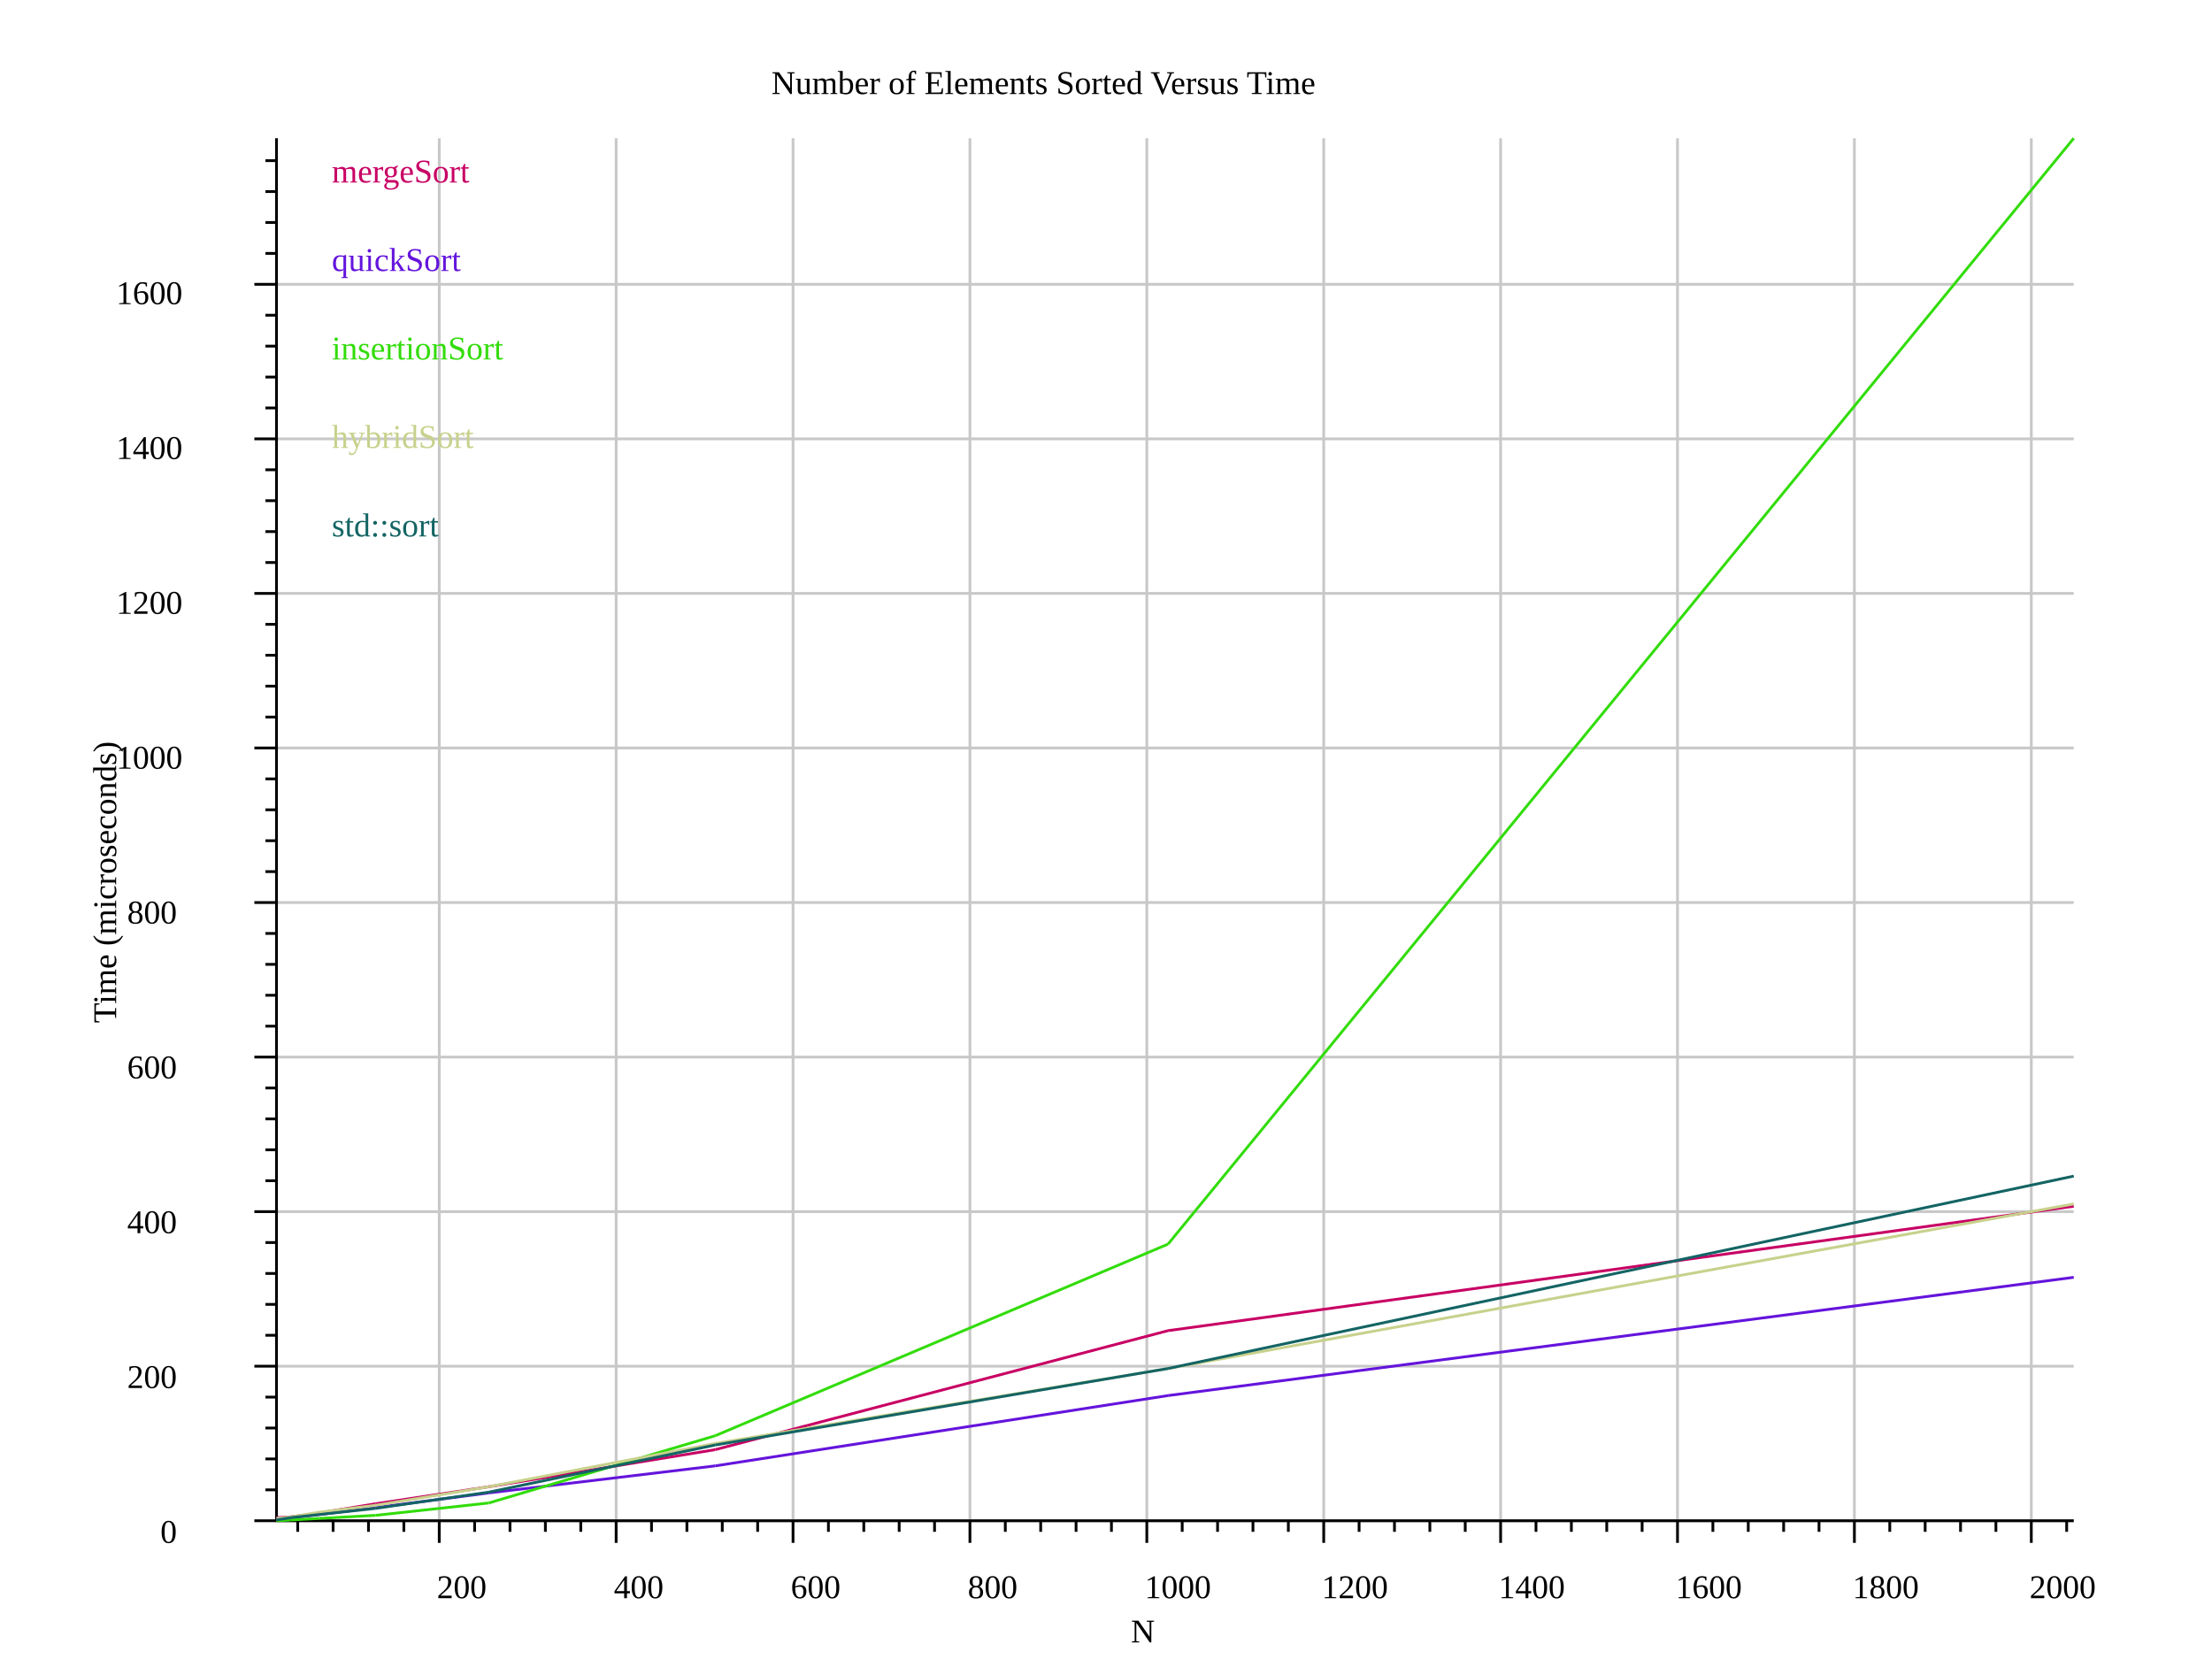
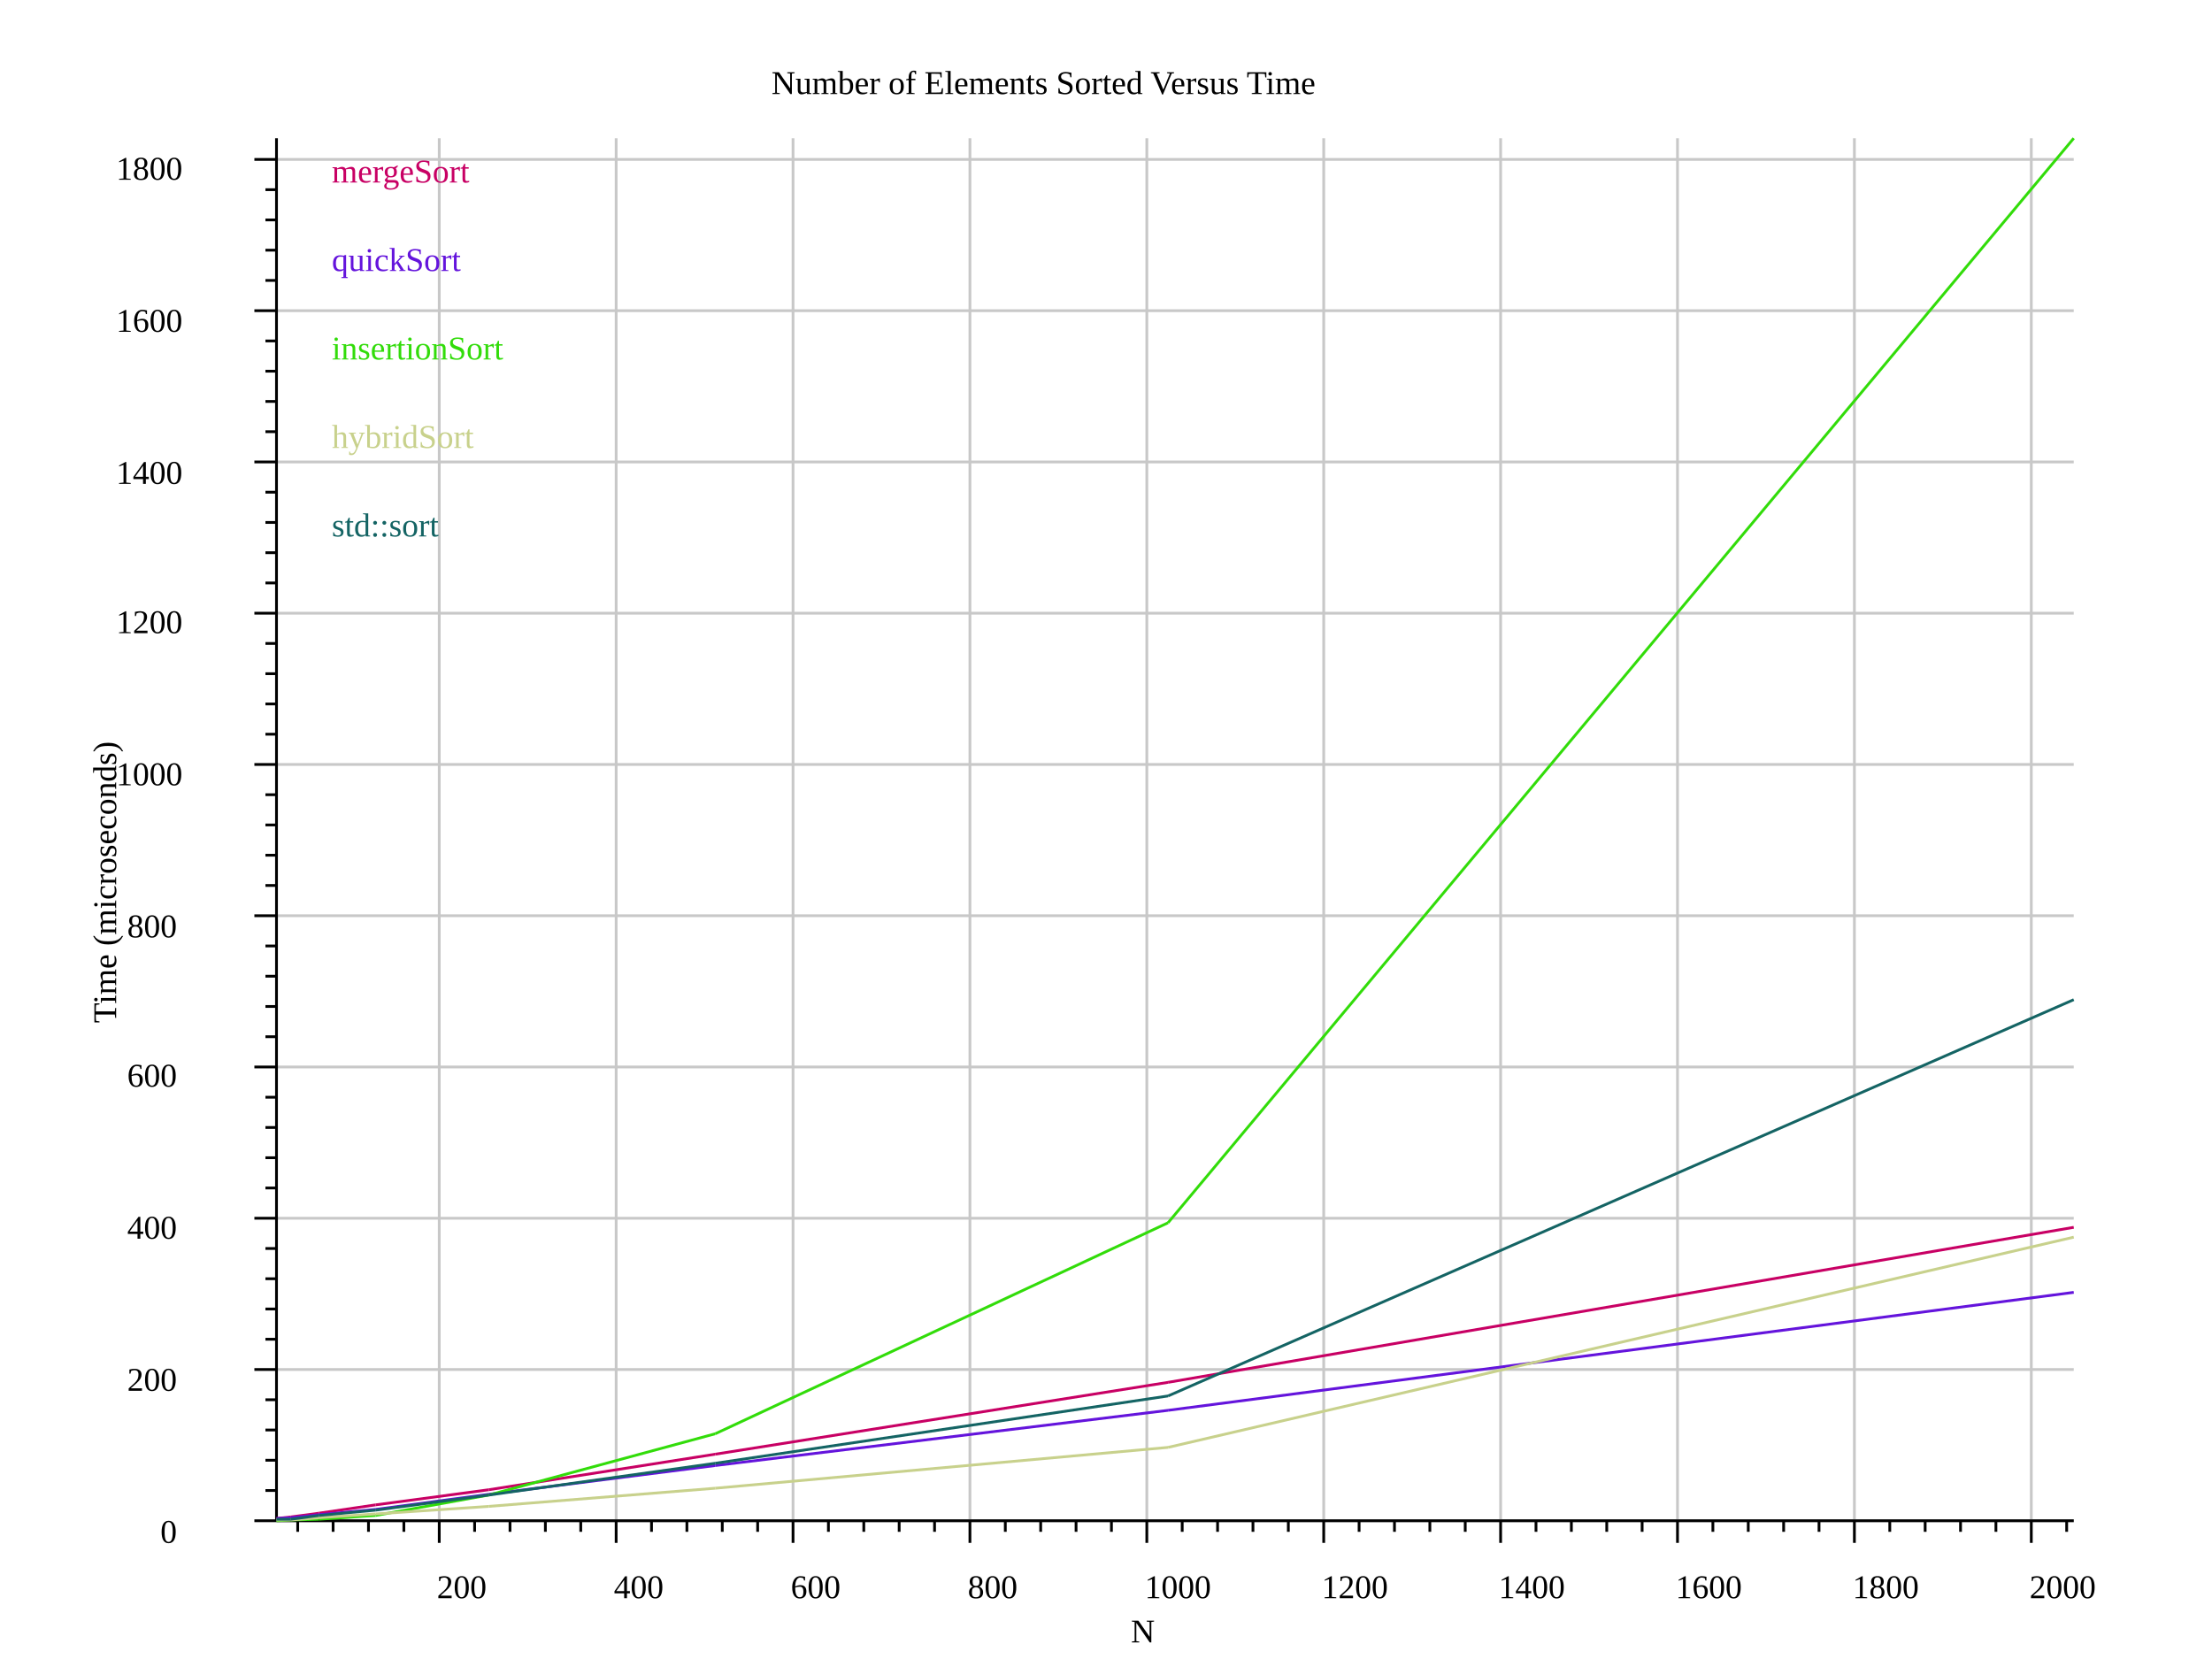
<svg xmlns="http://www.w3.org/2000/svg" version="1.1" baseProfile="full" width="800" height="600">
  <clipPath>
    <rect x="0" y="0" width="800" height="600" fill="rgb(0,0,0)" />
  </clipPath>
  <text x="279" y="34" fill="rgb(0,0,0)">
Number of Elements Sorted Versus Time</text>
  <line x1="158.858" y1="50" x2="158.858" y2="550" stroke="rgb(200,200,200)" />
  <line x1="222.835" y1="50" x2="222.835" y2="550" stroke="rgb(200,200,200)" />
  <line x1="286.811" y1="50" x2="286.811" y2="550" stroke="rgb(200,200,200)" />
  <line x1="350.787" y1="50" x2="350.787" y2="550" stroke="rgb(200,200,200)" />
  <line x1="414.764" y1="50" x2="414.764" y2="550" stroke="rgb(200,200,200)" />
  <line x1="478.74" y1="50" x2="478.74" y2="550" stroke="rgb(200,200,200)" />
  <line x1="542.717" y1="50" x2="542.717" y2="550" stroke="rgb(200,200,200)" />
  <line x1="606.693" y1="50" x2="606.693" y2="550" stroke="rgb(200,200,200)" />
  <line x1="670.669" y1="50" x2="670.669" y2="550" stroke="rgb(200,200,200)" />
  <line x1="734.646" y1="50" x2="734.646" y2="550" stroke="rgb(200,200,200)" />
  <line x1="100" y1="550" x2="750" y2="550" stroke="rgb(200,200,200)" />
-   <line x1="100" y1="494.103" x2="750" y2="494.103" stroke="rgb(200,200,200)" />
-   <line x1="100" y1="438.206" x2="750" y2="438.206" stroke="rgb(200,200,200)" />
-   <line x1="100" y1="382.309" x2="750" y2="382.309" stroke="rgb(200,200,200)" />
-   <line x1="100" y1="326.411" x2="750" y2="326.411" stroke="rgb(200,200,200)" />
-   <line x1="100" y1="270.514" x2="750" y2="270.514" stroke="rgb(200,200,200)" />
-   <line x1="100" y1="214.617" x2="750" y2="214.617" stroke="rgb(200,200,200)" />
-   <line x1="100" y1="158.72" x2="750" y2="158.72" stroke="rgb(200,200,200)" />
-   <line x1="100" y1="102.823" x2="750" y2="102.823" stroke="rgb(200,200,200)" />
+   <line x1="100" y1="495.295" x2="750" y2="495.295" stroke="rgb(200,200,200)" />
+   <line x1="100" y1="440.591" x2="750" y2="440.591" stroke="rgb(200,200,200)" />
+   <line x1="100" y1="385.886" x2="750" y2="385.886" stroke="rgb(200,200,200)" />
+   <line x1="100" y1="331.182" x2="750" y2="331.182" stroke="rgb(200,200,200)" />
+   <line x1="100" y1="276.477" x2="750" y2="276.477" stroke="rgb(200,200,200)" />
+   <line x1="100" y1="221.772" x2="750" y2="221.772" stroke="rgb(200,200,200)" />
+   <line x1="100" y1="167.068" x2="750" y2="167.068" stroke="rgb(200,200,200)" />
+   <line x1="100" y1="112.363" x2="750" y2="112.363" stroke="rgb(200,200,200)" />
+   <line x1="100" y1="57.659" x2="750" y2="57.659" stroke="rgb(200,200,200)" />
  <line x1="100" y1="550" x2="750" y2="550" stroke="rgb(0,0,0)" />
  <line x1="107.677" y1="550" x2="107.677" y2="554" stroke="rgb(0,0,0)" />
  <line x1="120.472" y1="550" x2="120.472" y2="554" stroke="rgb(0,0,0)" />
  <line x1="133.268" y1="550" x2="133.268" y2="554" stroke="rgb(0,0,0)" />
  <line x1="146.063" y1="550" x2="146.063" y2="554" stroke="rgb(0,0,0)" />
  <text x="158" y="578" fill="rgb(0,0,0)">
200</text>
  <line x1="158.858" y1="550" x2="158.858" y2="558" stroke="rgb(0,0,0)" />
  <line x1="171.654" y1="550" x2="171.654" y2="554" stroke="rgb(0,0,0)" />
  <line x1="184.449" y1="550" x2="184.449" y2="554" stroke="rgb(0,0,0)" />
  <line x1="197.244" y1="550" x2="197.244" y2="554" stroke="rgb(0,0,0)" />
  <line x1="210.039" y1="550" x2="210.039" y2="554" stroke="rgb(0,0,0)" />
  <text x="222" y="578" fill="rgb(0,0,0)">
400</text>
  <line x1="222.835" y1="550" x2="222.835" y2="558" stroke="rgb(0,0,0)" />
  <line x1="235.63" y1="550" x2="235.63" y2="554" stroke="rgb(0,0,0)" />
  <line x1="248.425" y1="550" x2="248.425" y2="554" stroke="rgb(0,0,0)" />
  <line x1="261.22" y1="550" x2="261.22" y2="554" stroke="rgb(0,0,0)" />
  <line x1="274.016" y1="550" x2="274.016" y2="554" stroke="rgb(0,0,0)" />
  <text x="286" y="578" fill="rgb(0,0,0)">
600</text>
  <line x1="286.811" y1="550" x2="286.811" y2="558" stroke="rgb(0,0,0)" />
  <line x1="299.606" y1="550" x2="299.606" y2="554" stroke="rgb(0,0,0)" />
  <line x1="312.402" y1="550" x2="312.402" y2="554" stroke="rgb(0,0,0)" />
  <line x1="325.197" y1="550" x2="325.197" y2="554" stroke="rgb(0,0,0)" />
  <line x1="337.992" y1="550" x2="337.992" y2="554" stroke="rgb(0,0,0)" />
  <text x="350" y="578" fill="rgb(0,0,0)">
800</text>
  <line x1="350.787" y1="550" x2="350.787" y2="558" stroke="rgb(0,0,0)" />
  <line x1="363.583" y1="550" x2="363.583" y2="554" stroke="rgb(0,0,0)" />
  <line x1="376.378" y1="550" x2="376.378" y2="554" stroke="rgb(0,0,0)" />
  <line x1="389.173" y1="550" x2="389.173" y2="554" stroke="rgb(0,0,0)" />
  <line x1="401.969" y1="550" x2="401.969" y2="554" stroke="rgb(0,0,0)" />
  <text x="414" y="578" fill="rgb(0,0,0)">
1000</text>
  <line x1="414.764" y1="550" x2="414.764" y2="558" stroke="rgb(0,0,0)" />
  <line x1="427.559" y1="550" x2="427.559" y2="554" stroke="rgb(0,0,0)" />
  <line x1="440.354" y1="550" x2="440.354" y2="554" stroke="rgb(0,0,0)" />
  <line x1="453.15" y1="550" x2="453.15" y2="554" stroke="rgb(0,0,0)" />
  <line x1="465.945" y1="550" x2="465.945" y2="554" stroke="rgb(0,0,0)" />
  <text x="478" y="578" fill="rgb(0,0,0)">
1200</text>
  <line x1="478.74" y1="550" x2="478.74" y2="558" stroke="rgb(0,0,0)" />
  <line x1="491.535" y1="550" x2="491.535" y2="554" stroke="rgb(0,0,0)" />
  <line x1="504.331" y1="550" x2="504.331" y2="554" stroke="rgb(0,0,0)" />
  <line x1="517.126" y1="550" x2="517.126" y2="554" stroke="rgb(0,0,0)" />
  <line x1="529.921" y1="550" x2="529.921" y2="554" stroke="rgb(0,0,0)" />
  <text x="542" y="578" fill="rgb(0,0,0)">
1400</text>
  <line x1="542.717" y1="550" x2="542.717" y2="558" stroke="rgb(0,0,0)" />
  <line x1="555.512" y1="550" x2="555.512" y2="554" stroke="rgb(0,0,0)" />
  <line x1="568.307" y1="550" x2="568.307" y2="554" stroke="rgb(0,0,0)" />
  <line x1="581.102" y1="550" x2="581.102" y2="554" stroke="rgb(0,0,0)" />
  <line x1="593.898" y1="550" x2="593.898" y2="554" stroke="rgb(0,0,0)" />
  <text x="606" y="578" fill="rgb(0,0,0)">
1600</text>
  <line x1="606.693" y1="550" x2="606.693" y2="558" stroke="rgb(0,0,0)" />
  <line x1="619.488" y1="550" x2="619.488" y2="554" stroke="rgb(0,0,0)" />
  <line x1="632.283" y1="550" x2="632.283" y2="554" stroke="rgb(0,0,0)" />
  <line x1="645.079" y1="550" x2="645.079" y2="554" stroke="rgb(0,0,0)" />
  <line x1="657.874" y1="550" x2="657.874" y2="554" stroke="rgb(0,0,0)" />
  <text x="670" y="578" fill="rgb(0,0,0)">
1800</text>
  <line x1="670.669" y1="550" x2="670.669" y2="558" stroke="rgb(0,0,0)" />
  <line x1="683.465" y1="550" x2="683.465" y2="554" stroke="rgb(0,0,0)" />
  <line x1="696.26" y1="550" x2="696.26" y2="554" stroke="rgb(0,0,0)" />
  <line x1="709.055" y1="550" x2="709.055" y2="554" stroke="rgb(0,0,0)" />
  <line x1="721.85" y1="550" x2="721.85" y2="554" stroke="rgb(0,0,0)" />
  <text x="734" y="578" fill="rgb(0,0,0)">
2000</text>
  <line x1="734.646" y1="550" x2="734.646" y2="558" stroke="rgb(0,0,0)" />
  <line x1="747.441" y1="550" x2="747.441" y2="554" stroke="rgb(0,0,0)" />
  <text x="409" y="594" fill="rgb(0,0,0)">
N</text>
  <line x1="100" y1="50" x2="100" y2="550" stroke="rgb(0,0,0)" />
  <text x="58" y="558" fill="rgb(0,0,0)">
0</text>
  <line x1="100" y1="550" x2="92" y2="550" stroke="rgb(0,0,0)" />
-   <line x1="100" y1="538.821" x2="96" y2="538.821" stroke="rgb(0,0,0)" />
-   <line x1="100" y1="527.641" x2="96" y2="527.641" stroke="rgb(0,0,0)" />
-   <line x1="100" y1="516.462" x2="96" y2="516.462" stroke="rgb(0,0,0)" />
-   <line x1="100" y1="505.282" x2="96" y2="505.282" stroke="rgb(0,0,0)" />
-   <text x="46" y="502" fill="rgb(0,0,0)">
+   <line x1="100" y1="539.059" x2="96" y2="539.059" stroke="rgb(0,0,0)" />
+   <line x1="100" y1="528.118" x2="96" y2="528.118" stroke="rgb(0,0,0)" />
+   <line x1="100" y1="517.177" x2="96" y2="517.177" stroke="rgb(0,0,0)" />
+   <line x1="100" y1="506.236" x2="96" y2="506.236" stroke="rgb(0,0,0)" />
+   <text x="46" y="503" fill="rgb(0,0,0)">
200</text>
-   <line x1="100" y1="494.103" x2="92" y2="494.103" stroke="rgb(0,0,0)" />
-   <line x1="100" y1="482.923" x2="96" y2="482.923" stroke="rgb(0,0,0)" />
-   <line x1="100" y1="471.744" x2="96" y2="471.744" stroke="rgb(0,0,0)" />
-   <line x1="100" y1="460.565" x2="96" y2="460.565" stroke="rgb(0,0,0)" />
-   <line x1="100" y1="449.385" x2="96" y2="449.385" stroke="rgb(0,0,0)" />
-   <text x="46" y="446" fill="rgb(0,0,0)">
+   <line x1="100" y1="495.295" x2="92" y2="495.295" stroke="rgb(0,0,0)" />
+   <line x1="100" y1="484.354" x2="96" y2="484.354" stroke="rgb(0,0,0)" />
+   <line x1="100" y1="473.414" x2="96" y2="473.414" stroke="rgb(0,0,0)" />
+   <line x1="100" y1="462.473" x2="96" y2="462.473" stroke="rgb(0,0,0)" />
+   <line x1="100" y1="451.532" x2="96" y2="451.532" stroke="rgb(0,0,0)" />
+   <text x="46" y="448" fill="rgb(0,0,0)">
400</text>
-   <line x1="100" y1="438.206" x2="92" y2="438.206" stroke="rgb(0,0,0)" />
-   <line x1="100" y1="427.026" x2="96" y2="427.026" stroke="rgb(0,0,0)" />
-   <line x1="100" y1="415.847" x2="96" y2="415.847" stroke="rgb(0,0,0)" />
-   <line x1="100" y1="404.667" x2="96" y2="404.667" stroke="rgb(0,0,0)" />
-   <line x1="100" y1="393.488" x2="96" y2="393.488" stroke="rgb(0,0,0)" />
-   <text x="46" y="390" fill="rgb(0,0,0)">
+   <line x1="100" y1="440.591" x2="92" y2="440.591" stroke="rgb(0,0,0)" />
+   <line x1="100" y1="429.65" x2="96" y2="429.65" stroke="rgb(0,0,0)" />
+   <line x1="100" y1="418.709" x2="96" y2="418.709" stroke="rgb(0,0,0)" />
+   <line x1="100" y1="407.768" x2="96" y2="407.768" stroke="rgb(0,0,0)" />
+   <line x1="100" y1="396.827" x2="96" y2="396.827" stroke="rgb(0,0,0)" />
+   <text x="46" y="393" fill="rgb(0,0,0)">
600</text>
-   <line x1="100" y1="382.309" x2="92" y2="382.309" stroke="rgb(0,0,0)" />
-   <line x1="100" y1="371.129" x2="96" y2="371.129" stroke="rgb(0,0,0)" />
-   <line x1="100" y1="359.95" x2="96" y2="359.95" stroke="rgb(0,0,0)" />
-   <line x1="100" y1="348.77" x2="96" y2="348.77" stroke="rgb(0,0,0)" />
-   <line x1="100" y1="337.591" x2="96" y2="337.591" stroke="rgb(0,0,0)" />
-   <text x="46" y="334" fill="rgb(0,0,0)">
+   <line x1="100" y1="385.886" x2="92" y2="385.886" stroke="rgb(0,0,0)" />
+   <line x1="100" y1="374.945" x2="96" y2="374.945" stroke="rgb(0,0,0)" />
+   <line x1="100" y1="364.004" x2="96" y2="364.004" stroke="rgb(0,0,0)" />
+   <line x1="100" y1="353.063" x2="96" y2="353.063" stroke="rgb(0,0,0)" />
+   <line x1="100" y1="342.123" x2="96" y2="342.123" stroke="rgb(0,0,0)" />
+   <text x="46" y="339" fill="rgb(0,0,0)">
800</text>
-   <line x1="100" y1="326.411" x2="92" y2="326.411" stroke="rgb(0,0,0)" />
-   <line x1="100" y1="315.232" x2="96" y2="315.232" stroke="rgb(0,0,0)" />
-   <line x1="100" y1="304.053" x2="96" y2="304.053" stroke="rgb(0,0,0)" />
-   <line x1="100" y1="292.873" x2="96" y2="292.873" stroke="rgb(0,0,0)" />
-   <line x1="100" y1="281.694" x2="96" y2="281.694" stroke="rgb(0,0,0)" />
-   <text x="42" y="278" fill="rgb(0,0,0)">
+   <line x1="100" y1="331.182" x2="92" y2="331.182" stroke="rgb(0,0,0)" />
+   <line x1="100" y1="320.241" x2="96" y2="320.241" stroke="rgb(0,0,0)" />
+   <line x1="100" y1="309.3" x2="96" y2="309.3" stroke="rgb(0,0,0)" />
+   <line x1="100" y1="298.359" x2="96" y2="298.359" stroke="rgb(0,0,0)" />
+   <line x1="100" y1="287.418" x2="96" y2="287.418" stroke="rgb(0,0,0)" />
+   <text x="42" y="284" fill="rgb(0,0,0)">
1000</text>
-   <line x1="100" y1="270.514" x2="92" y2="270.514" stroke="rgb(0,0,0)" />
-   <line x1="100" y1="259.335" x2="96" y2="259.335" stroke="rgb(0,0,0)" />
-   <line x1="100" y1="248.155" x2="96" y2="248.155" stroke="rgb(0,0,0)" />
-   <line x1="100" y1="236.976" x2="96" y2="236.976" stroke="rgb(0,0,0)" />
-   <line x1="100" y1="225.797" x2="96" y2="225.797" stroke="rgb(0,0,0)" />
-   <text x="42" y="222" fill="rgb(0,0,0)">
+   <line x1="100" y1="276.477" x2="92" y2="276.477" stroke="rgb(0,0,0)" />
+   <line x1="100" y1="265.536" x2="96" y2="265.536" stroke="rgb(0,0,0)" />
+   <line x1="100" y1="254.595" x2="96" y2="254.595" stroke="rgb(0,0,0)" />
+   <line x1="100" y1="243.654" x2="96" y2="243.654" stroke="rgb(0,0,0)" />
+   <line x1="100" y1="232.713" x2="96" y2="232.713" stroke="rgb(0,0,0)" />
+   <text x="42" y="229" fill="rgb(0,0,0)">
1200</text>
-   <line x1="100" y1="214.617" x2="92" y2="214.617" stroke="rgb(0,0,0)" />
-   <line x1="100" y1="203.438" x2="96" y2="203.438" stroke="rgb(0,0,0)" />
-   <line x1="100" y1="192.258" x2="96" y2="192.258" stroke="rgb(0,0,0)" />
-   <line x1="100" y1="181.079" x2="96" y2="181.079" stroke="rgb(0,0,0)" />
-   <line x1="100" y1="169.899" x2="96" y2="169.899" stroke="rgb(0,0,0)" />
-   <text x="42" y="166" fill="rgb(0,0,0)">
+   <line x1="100" y1="221.772" x2="92" y2="221.772" stroke="rgb(0,0,0)" />
+   <line x1="100" y1="210.832" x2="96" y2="210.832" stroke="rgb(0,0,0)" />
+   <line x1="100" y1="199.891" x2="96" y2="199.891" stroke="rgb(0,0,0)" />
+   <line x1="100" y1="188.95" x2="96" y2="188.95" stroke="rgb(0,0,0)" />
+   <line x1="100" y1="178.009" x2="96" y2="178.009" stroke="rgb(0,0,0)" />
+   <text x="42" y="175" fill="rgb(0,0,0)">
1400</text>
-   <line x1="100" y1="158.72" x2="92" y2="158.72" stroke="rgb(0,0,0)" />
-   <line x1="100" y1="147.541" x2="96" y2="147.541" stroke="rgb(0,0,0)" />
-   <line x1="100" y1="136.361" x2="96" y2="136.361" stroke="rgb(0,0,0)" />
-   <line x1="100" y1="125.182" x2="96" y2="125.182" stroke="rgb(0,0,0)" />
-   <line x1="100" y1="114.002" x2="96" y2="114.002" stroke="rgb(0,0,0)" />
-   <text x="42" y="110" fill="rgb(0,0,0)">
+   <line x1="100" y1="167.068" x2="92" y2="167.068" stroke="rgb(0,0,0)" />
+   <line x1="100" y1="156.127" x2="96" y2="156.127" stroke="rgb(0,0,0)" />
+   <line x1="100" y1="145.186" x2="96" y2="145.186" stroke="rgb(0,0,0)" />
+   <line x1="100" y1="134.245" x2="96" y2="134.245" stroke="rgb(0,0,0)" />
+   <line x1="100" y1="123.304" x2="96" y2="123.304" stroke="rgb(0,0,0)" />
+   <text x="42" y="120" fill="rgb(0,0,0)">
1600</text>
-   <line x1="100" y1="102.823" x2="92" y2="102.823" stroke="rgb(0,0,0)" />
-   <line x1="100" y1="91.643" x2="96" y2="91.643" stroke="rgb(0,0,0)" />
-   <line x1="100" y1="80.464" x2="96" y2="80.464" stroke="rgb(0,0,0)" />
-   <line x1="100" y1="69.284" x2="96" y2="69.284" stroke="rgb(0,0,0)" />
-   <line x1="100" y1="58.105" x2="96" y2="58.105" stroke="rgb(0,0,0)" />
+   <line x1="100" y1="112.363" x2="92" y2="112.363" stroke="rgb(0,0,0)" />
+   <line x1="100" y1="101.422" x2="96" y2="101.422" stroke="rgb(0,0,0)" />
+   <line x1="100" y1="90.481" x2="96" y2="90.481" stroke="rgb(0,0,0)" />
+   <line x1="100" y1="79.54" x2="96" y2="79.54" stroke="rgb(0,0,0)" />
+   <line x1="100" y1="68.6" x2="96" y2="68.6" stroke="rgb(0,0,0)" />
+   <text x="42" y="65" fill="rgb(0,0,0)">
+ 1800</text>
+   <line x1="100" y1="57.659" x2="92" y2="57.659" stroke="rgb(0,0,0)" />
  <text x="42" y="370" transform="rotate(-90,42,370)">Time (microseconds)</text>
  <text x="120" y="66" fill="rgb(200,0,100)">
mergeSort</text>
  <text x="120" y="98" fill="rgb(100,20,220)">
quickSort</text>
  <text x="120" y="130" fill="rgb(50,220,10)">
insertionSort</text>
  <text x="120" y="162" fill="rgb(200,209,140)">
hybridSort</text>
  <text x="120" y="194" fill="rgb(20,100,100)">
std::sort</text>
  <clipPath>
    <rect x="100" y="50" width="650" height="500" fill="rgb(0,0,0)" />
  </clipPath>
-   <line x1="100" y1="548.882" x2="105.118" y2="548.603" stroke="rgb(200,0,100)" />
-   <line x1="105.118" y1="548.603" x2="115.354" y2="547.205" stroke="rgb(200,0,100)" />
-   <line x1="115.354" y1="547.205" x2="135.827" y2="543.851" stroke="rgb(200,0,100)" />
-   <line x1="135.827" y1="543.851" x2="176.772" y2="537.703" stroke="rgb(200,0,100)" />
-   <line x1="176.772" y1="537.703" x2="258.661" y2="524.287" stroke="rgb(200,0,100)" />
-   <line x1="258.661" y1="524.287" x2="422.441" y2="481.247" stroke="rgb(200,0,100)" />
-   <line x1="422.441" y1="481.247" x2="750" y2="436.249" stroke="rgb(200,0,100)" />
-   <line x1="100" y1="549.162" x2="105.118" y2="548.882" stroke="rgb(100,20,220)" />
-   <line x1="105.118" y1="548.882" x2="115.354" y2="547.764" stroke="rgb(100,20,220)" />
-   <line x1="115.354" y1="547.764" x2="135.827" y2="545.249" stroke="rgb(100,20,220)" />
-   <line x1="135.827" y1="545.249" x2="176.772" y2="539.939" stroke="rgb(100,20,220)" />
-   <line x1="176.772" y1="539.939" x2="258.661" y2="530.156" stroke="rgb(100,20,220)" />
-   <line x1="258.661" y1="530.156" x2="422.441" y2="504.723" stroke="rgb(100,20,220)" />
-   <line x1="422.441" y1="504.723" x2="750" y2="461.962" stroke="rgb(100,20,220)" />
-   <line x1="100" y1="550" x2="105.118" y2="549.721" stroke="rgb(50,220,10)" />
-   <line x1="105.118" y1="549.721" x2="115.354" y2="549.162" stroke="rgb(50,220,10)" />
-   <line x1="115.354" y1="549.162" x2="135.827" y2="548.044" stroke="rgb(50,220,10)" />
-   <line x1="135.827" y1="548.044" x2="176.772" y2="543.572" stroke="rgb(50,220,10)" />
-   <line x1="176.772" y1="543.572" x2="258.661" y2="519.257" stroke="rgb(50,220,10)" />
-   <line x1="258.661" y1="519.257" x2="422.441" y2="449.944" stroke="rgb(50,220,10)" />
-   <line x1="422.441" y1="449.944" x2="750" y2="50" stroke="rgb(50,220,10)" />
-   <line x1="100" y1="549.162" x2="105.118" y2="548.603" stroke="rgb(200,209,140)" />
-   <line x1="105.118" y1="548.603" x2="115.354" y2="546.926" stroke="rgb(200,209,140)" />
-   <line x1="115.354" y1="546.926" x2="135.827" y2="544.41" stroke="rgb(200,209,140)" />
-   <line x1="135.827" y1="544.41" x2="176.772" y2="537.703" stroke="rgb(200,209,140)" />
-   <line x1="176.772" y1="537.703" x2="258.661" y2="522.051" stroke="rgb(200,209,140)" />
-   <line x1="258.661" y1="522.051" x2="422.441" y2="494.941" stroke="rgb(200,209,140)" />
-   <line x1="422.441" y1="494.941" x2="750" y2="435.411" stroke="rgb(200,209,140)" />
-   <line x1="100" y1="549.721" x2="105.118" y2="548.882" stroke="rgb(20,100,100)" />
-   <line x1="105.118" y1="548.882" x2="115.354" y2="547.764" stroke="rgb(20,100,100)" />
-   <line x1="115.354" y1="547.764" x2="135.827" y2="545.528" stroke="rgb(20,100,100)" />
-   <line x1="135.827" y1="545.528" x2="176.772" y2="539.659" stroke="rgb(20,100,100)" />
-   <line x1="176.772" y1="539.659" x2="258.661" y2="522.61" stroke="rgb(20,100,100)" />
-   <line x1="258.661" y1="522.61" x2="422.441" y2="494.941" stroke="rgb(20,100,100)" />
-   <line x1="422.441" y1="494.941" x2="750" y2="425.349" stroke="rgb(20,100,100)" />
+   <line x1="100" y1="549.179" x2="105.118" y2="548.632" stroke="rgb(200,0,100)" />
+   <line x1="105.118" y1="548.632" x2="115.354" y2="547.265" stroke="rgb(200,0,100)" />
+   <line x1="115.354" y1="547.265" x2="135.827" y2="544.256" stroke="rgb(200,0,100)" />
+   <line x1="135.827" y1="544.256" x2="176.772" y2="538.786" stroke="rgb(200,0,100)" />
+   <line x1="176.772" y1="538.786" x2="258.661" y2="525.93" stroke="rgb(200,0,100)" />
+   <line x1="258.661" y1="525.93" x2="422.441" y2="499.945" stroke="rgb(200,0,100)" />
+   <line x1="422.441" y1="499.945" x2="750" y2="443.873" stroke="rgb(200,0,100)" />
+   <line x1="100" y1="549.179" x2="105.118" y2="548.906" stroke="rgb(100,20,220)" />
+   <line x1="105.118" y1="548.906" x2="115.354" y2="547.812" stroke="rgb(100,20,220)" />
+   <line x1="115.354" y1="547.812" x2="135.827" y2="545.897" stroke="rgb(100,20,220)" />
+   <line x1="135.827" y1="545.897" x2="176.772" y2="540.427" stroke="rgb(100,20,220)" />
+   <line x1="176.772" y1="540.427" x2="258.661" y2="530.033" stroke="rgb(100,20,220)" />
+   <line x1="258.661" y1="530.033" x2="422.441" y2="510.066" stroke="rgb(100,20,220)" />
+   <line x1="422.441" y1="510.066" x2="750" y2="467.396" stroke="rgb(100,20,220)" />
+   <line x1="100" y1="550" x2="105.118" y2="549.727" stroke="rgb(50,220,10)" />
+   <line x1="105.118" y1="549.727" x2="115.354" y2="549.453" stroke="rgb(50,220,10)" />
+   <line x1="115.354" y1="549.453" x2="135.827" y2="548.085" stroke="rgb(50,220,10)" />
+   <line x1="135.827" y1="548.085" x2="176.772" y2="540.7" stroke="rgb(50,220,10)" />
+   <line x1="176.772" y1="540.7" x2="258.661" y2="518.545" stroke="rgb(50,220,10)" />
+   <line x1="258.661" y1="518.545" x2="422.441" y2="442.232" stroke="rgb(50,220,10)" />
+   <line x1="422.441" y1="442.232" x2="750" y2="50" stroke="rgb(50,220,10)" />
+   <line x1="100" y1="549.727" x2="105.118" y2="549.727" stroke="rgb(200,209,140)" />
+   <line x1="105.118" y1="549.727" x2="115.354" y2="548.906" stroke="rgb(200,209,140)" />
+   <line x1="115.354" y1="548.906" x2="135.827" y2="547.538" stroke="rgb(200,209,140)" />
+   <line x1="135.827" y1="547.538" x2="176.772" y2="544.803" stroke="rgb(200,209,140)" />
+   <line x1="176.772" y1="544.803" x2="258.661" y2="538.239" stroke="rgb(200,209,140)" />
+   <line x1="258.661" y1="538.239" x2="422.441" y2="523.468" stroke="rgb(200,209,140)" />
+   <line x1="422.441" y1="523.468" x2="750" y2="447.429" stroke="rgb(200,209,140)" />
+   <line x1="100" y1="549.453" x2="105.118" y2="549.453" stroke="rgb(20,100,100)" />
+   <line x1="105.118" y1="549.453" x2="115.354" y2="548.085" stroke="rgb(20,100,100)" />
+   <line x1="115.354" y1="548.085" x2="135.827" y2="546.171" stroke="rgb(20,100,100)" />
+   <line x1="135.827" y1="546.171" x2="176.772" y2="540.7" stroke="rgb(20,100,100)" />
+   <line x1="176.772" y1="540.7" x2="258.661" y2="529.212" stroke="rgb(20,100,100)" />
+   <line x1="258.661" y1="529.212" x2="422.441" y2="504.869" stroke="rgb(20,100,100)" />
+   <line x1="422.441" y1="504.869" x2="750" y2="361.543" stroke="rgb(20,100,100)" />
</svg>
